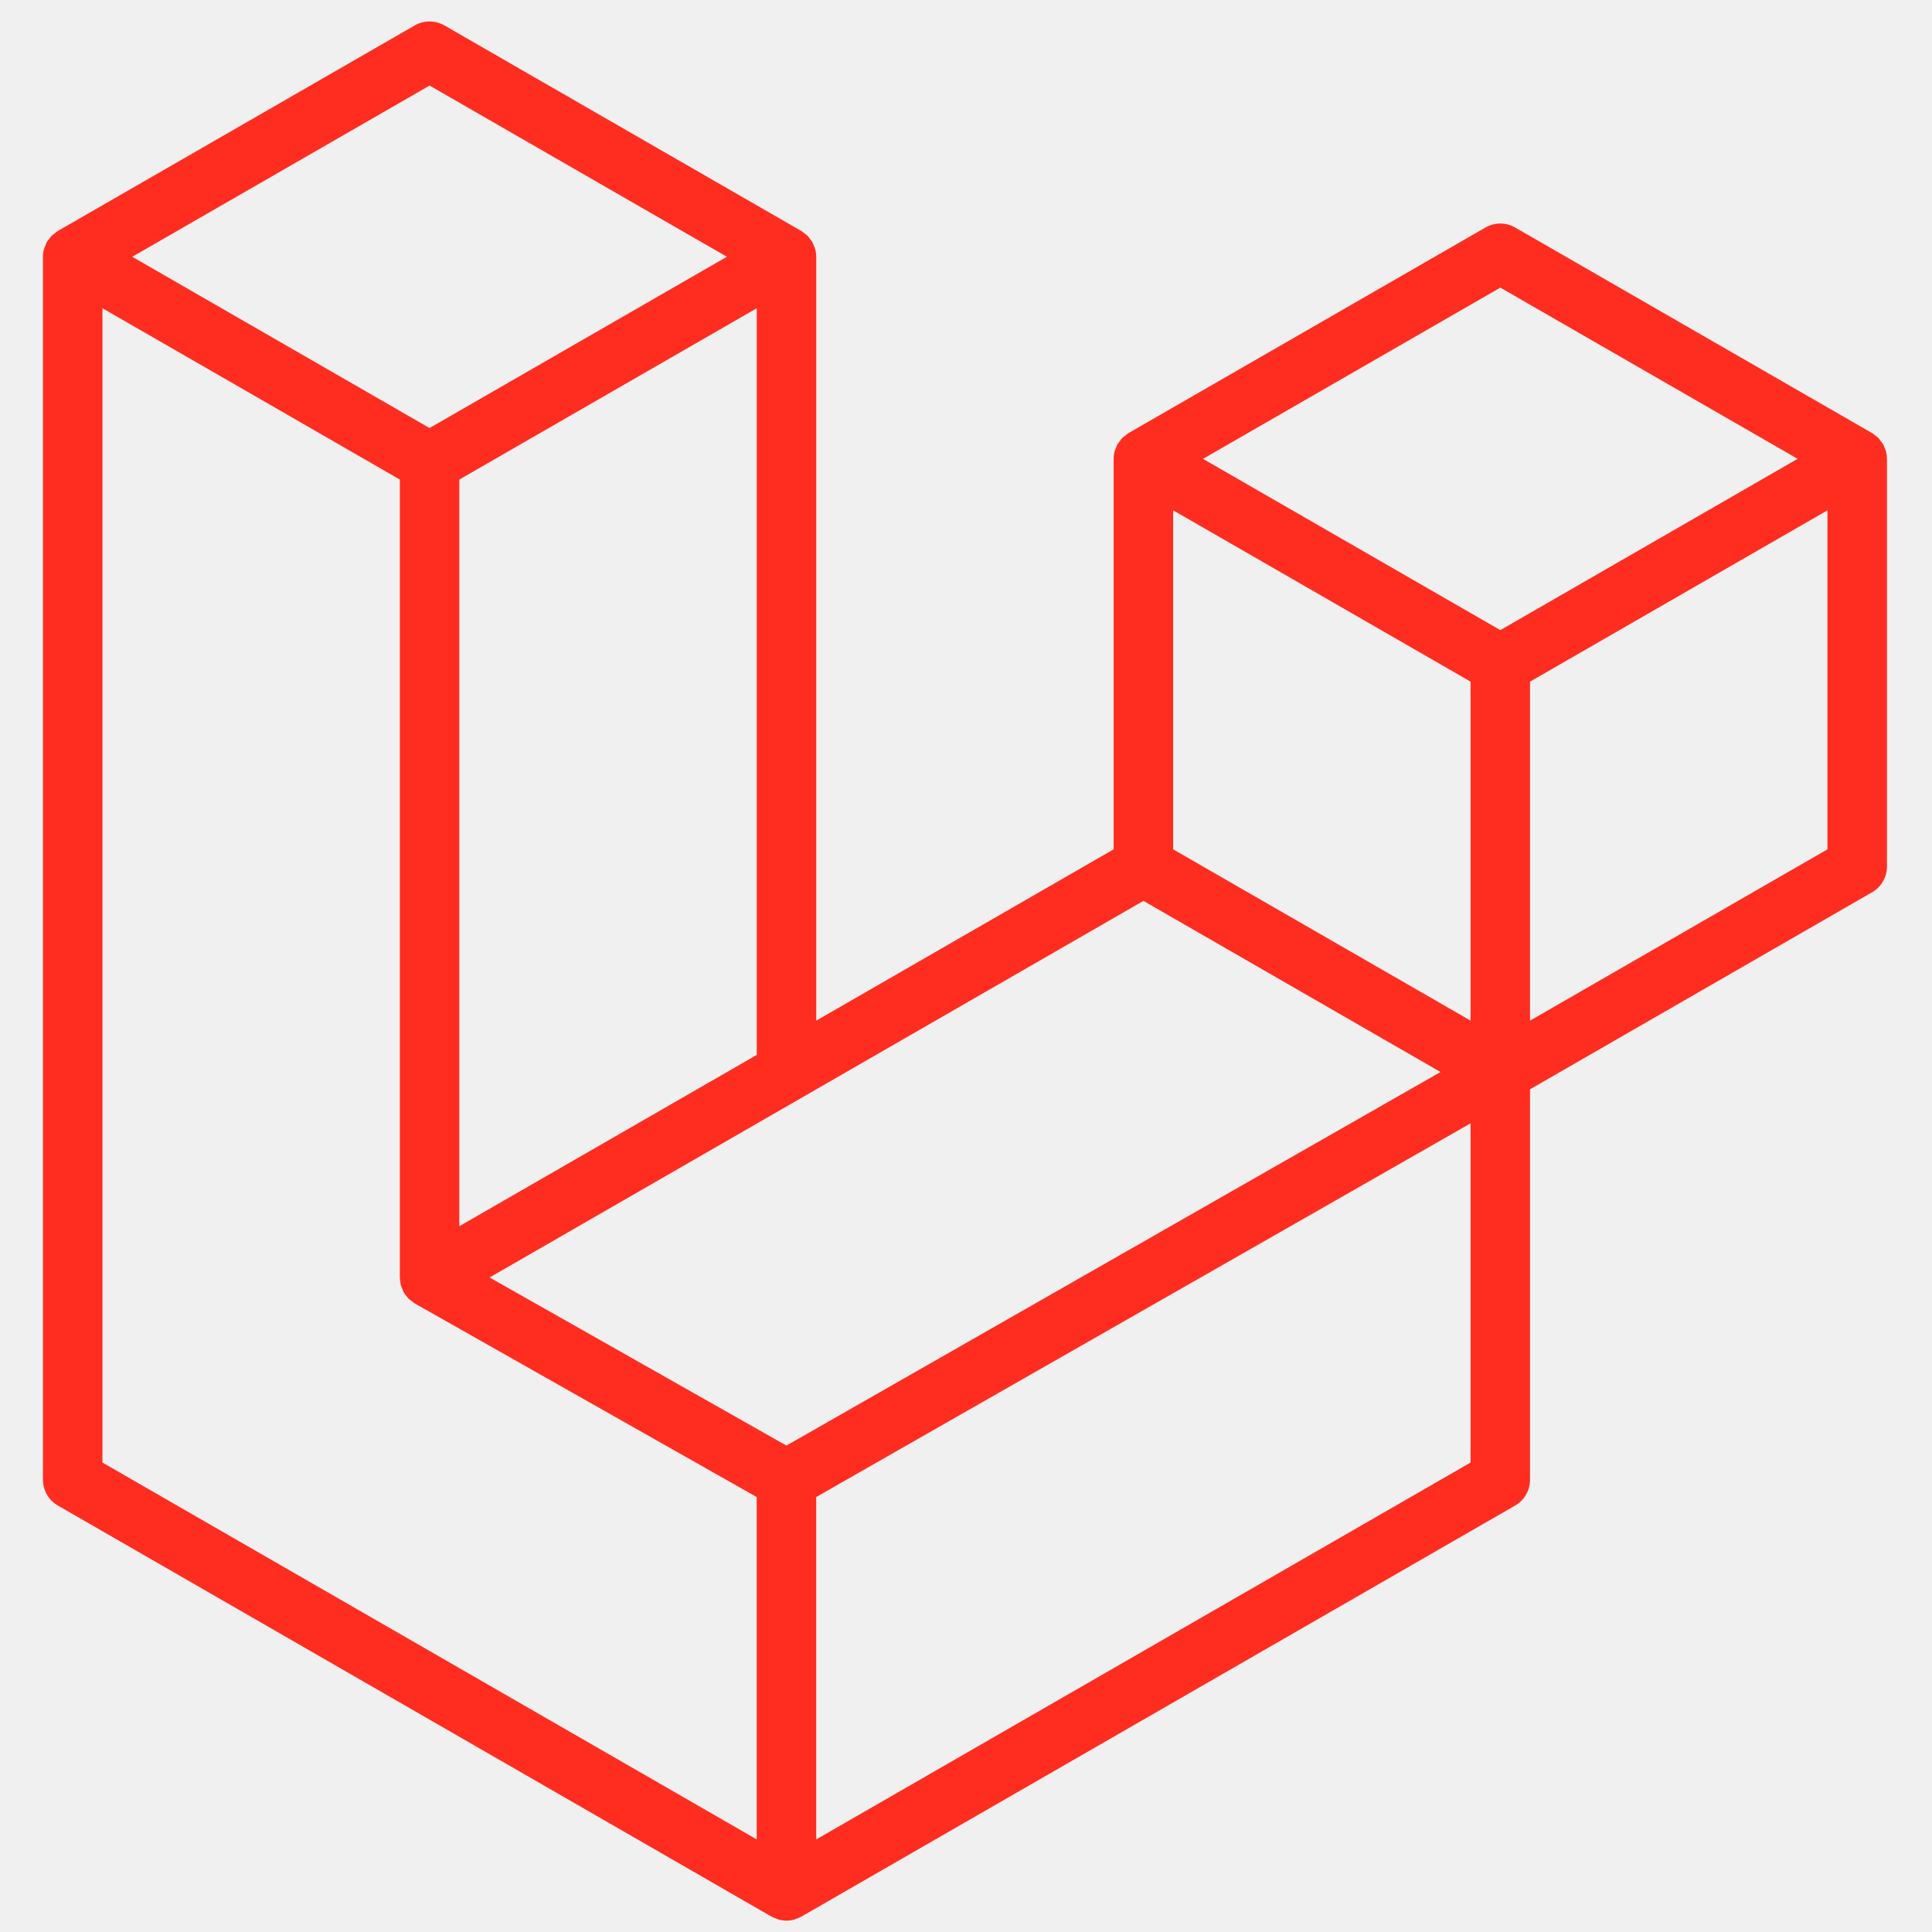
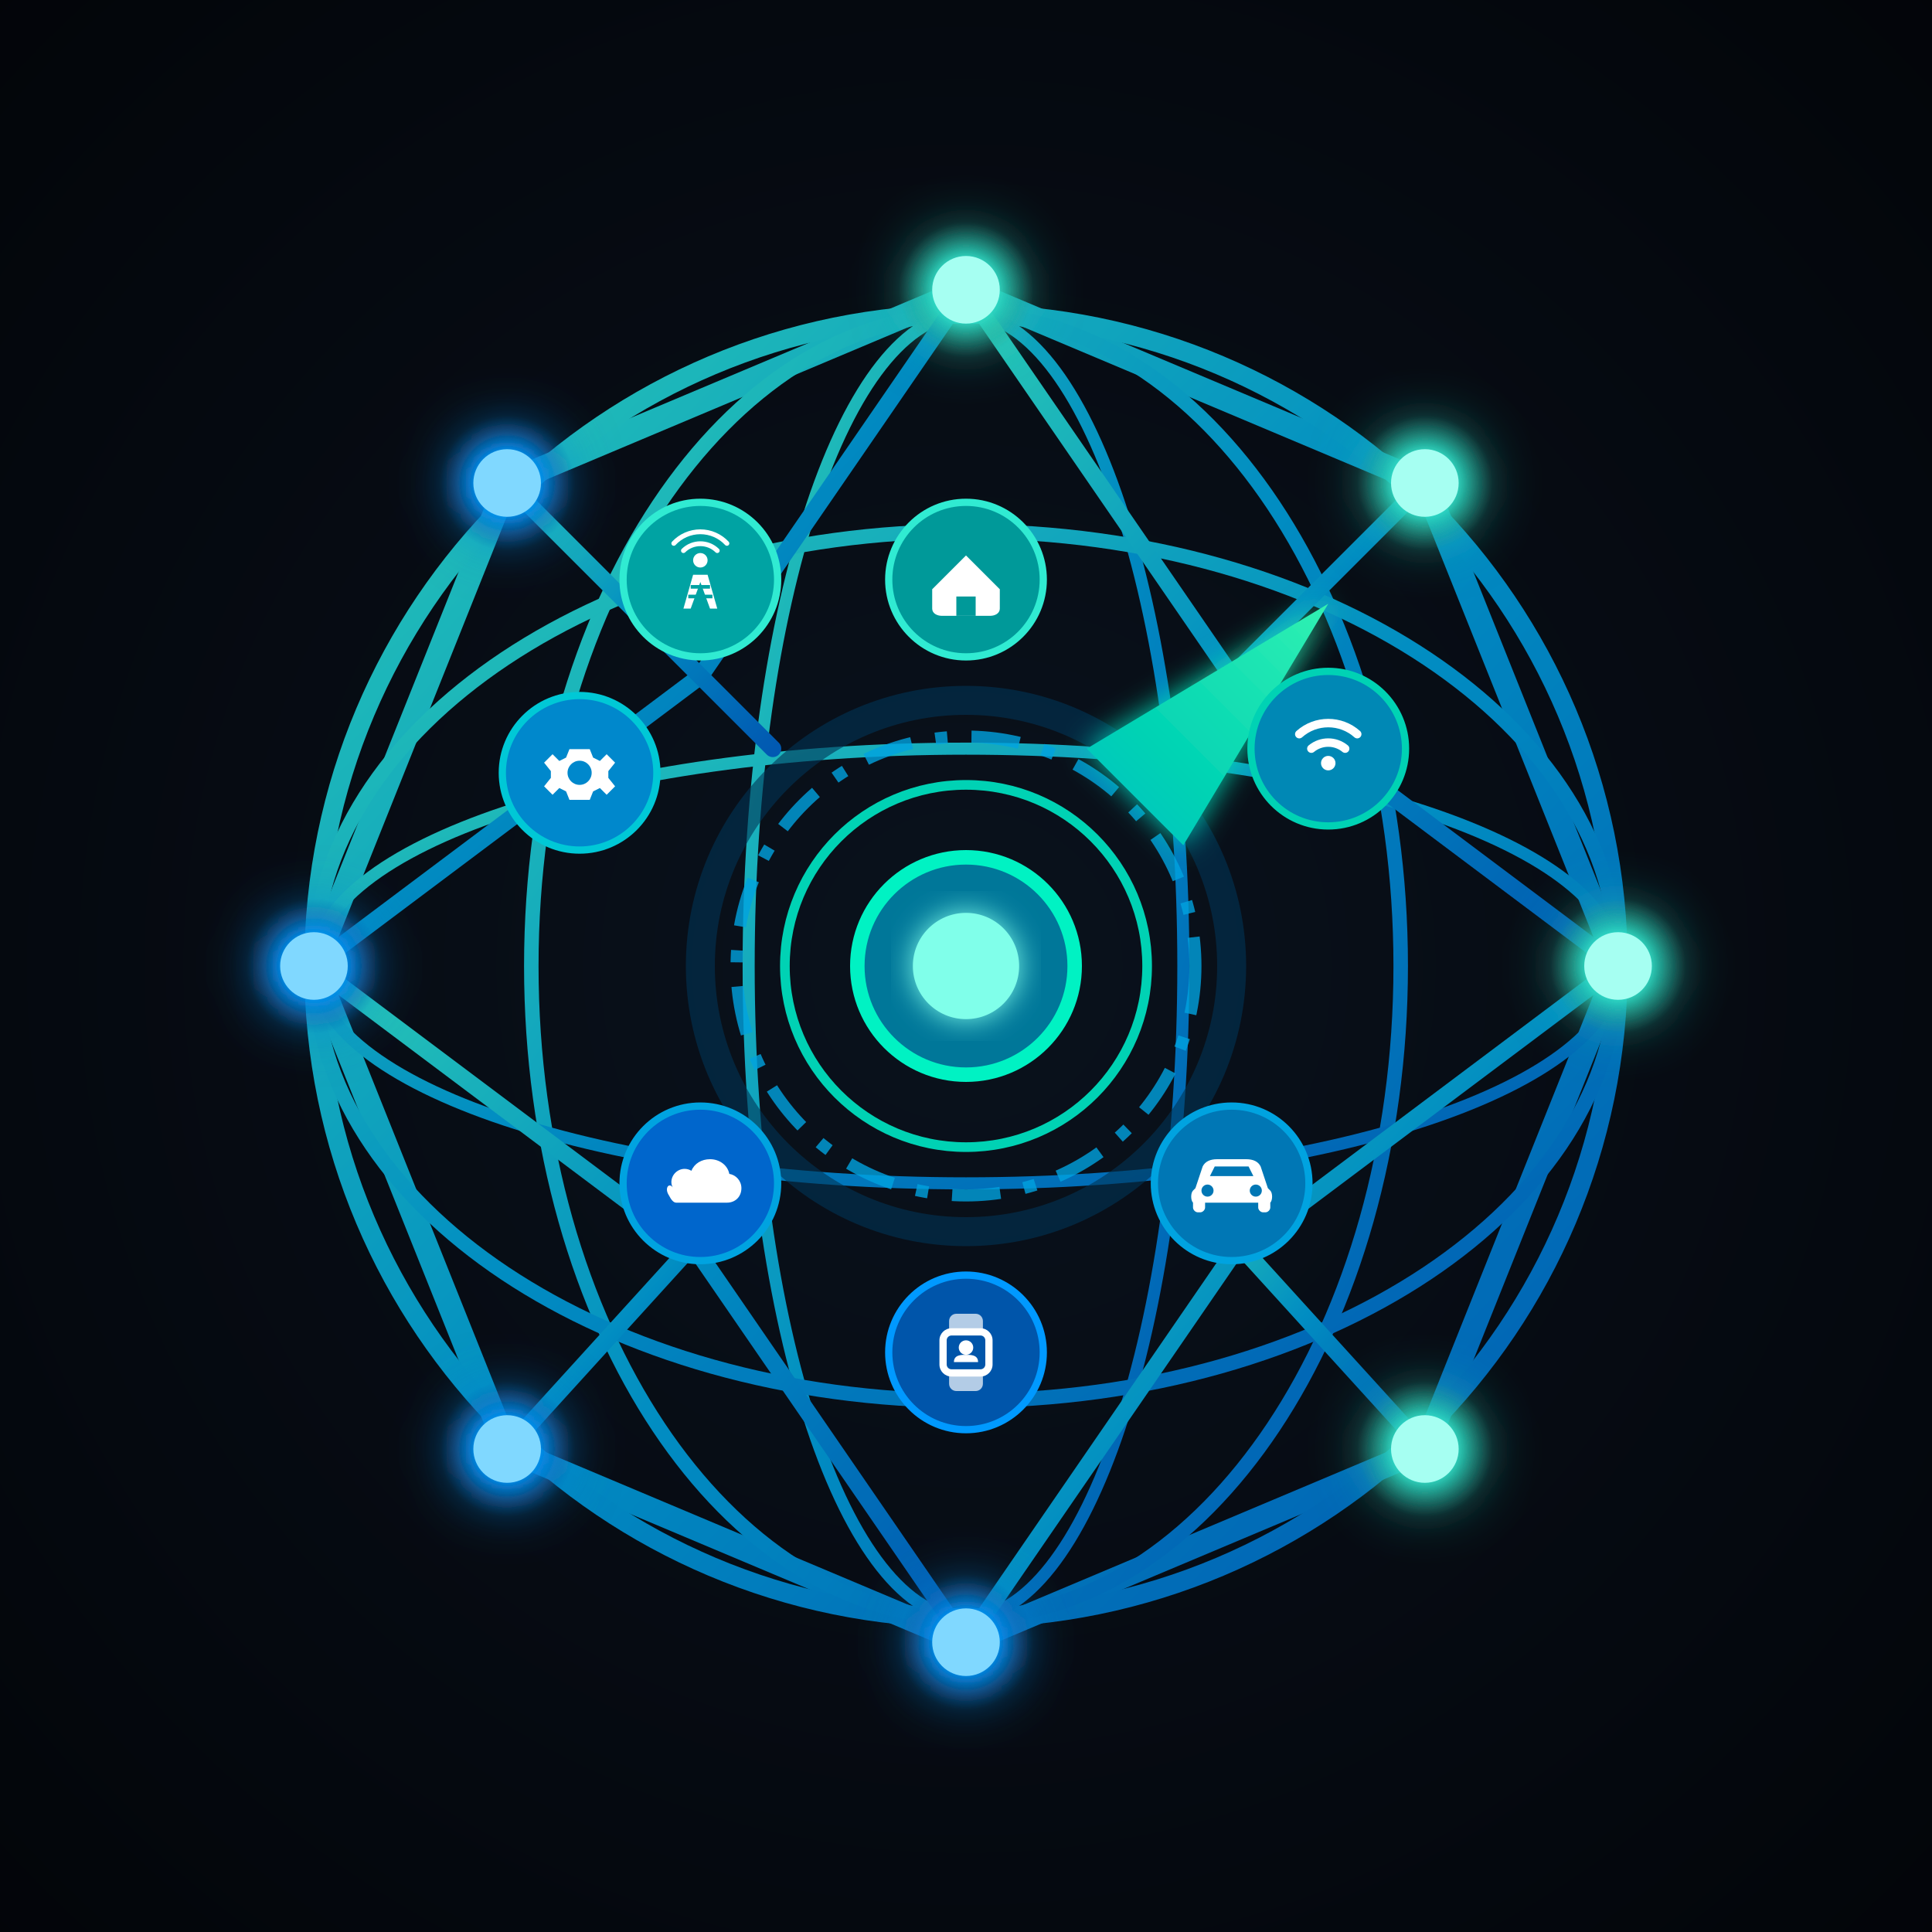
- <svg xmlns="http://www.w3.org/2000/svg" width="166" height="166" viewBox="0 0 166 166" fill="none">
-   <path fill-rule="evenodd" clip-rule="evenodd" d="M162.041 38.759C162.099 38.977 162.129 39.201 162.13 39.426V74.452C162.13 74.902 162.011 75.344 161.786 75.733C161.561 76.122 161.237 76.444 160.847 76.668L131.462 93.594V127.141C131.462 128.054 130.977 128.897 130.186 129.357L68.847 164.683C68.707 164.763 68.554 164.814 68.401 164.868C68.343 164.887 68.289 164.922 68.228 164.938C67.8 165.051 67.349 165.051 66.92 164.938C66.85 164.919 66.786 164.881 66.719 164.855C66.579 164.804 66.432 164.76 66.298 164.683L4.972 129.357C4.583 129.133 4.259 128.81 4.034 128.421C3.808 128.032 3.69 127.591 3.689 127.141L3.689 22.063C3.689 21.834 3.721 21.61 3.779 21.393C3.798 21.32 3.843 21.253 3.868 21.179C3.916 21.045 3.961 20.908 4.031 20.783C4.079 20.7 4.149 20.633 4.206 20.557C4.28 20.454 4.347 20.349 4.433 20.26C4.506 20.186 4.602 20.132 4.685 20.068C4.778 19.992 4.861 19.909 4.966 19.848L35.633 2.185C36.022 1.961 36.462 1.844 36.91 1.844C37.358 1.844 37.798 1.961 38.186 2.185L68.851 19.848H68.857C68.959 19.912 69.045 19.992 69.138 20.065C69.221 20.129 69.313 20.186 69.387 20.257C69.476 20.349 69.54 20.454 69.616 20.557C69.671 20.633 69.744 20.7 69.789 20.783C69.862 20.911 69.904 21.045 69.955 21.179C69.98 21.253 70.025 21.32 70.044 21.396C70.103 21.614 70.133 21.838 70.133 22.063V87.694L95.686 72.974V39.423C95.686 39.2 95.718 38.973 95.775 38.759C95.798 38.683 95.839 38.615 95.865 38.542C95.916 38.408 95.96 38.271 96.031 38.146C96.079 38.063 96.149 37.996 96.203 37.92C96.279 37.818 96.343 37.712 96.433 37.623C96.506 37.549 96.599 37.495 96.681 37.431C96.777 37.355 96.86 37.272 96.962 37.211L127.633 19.548C128.021 19.324 128.461 19.206 128.91 19.206C129.358 19.206 129.798 19.324 130.186 19.548L160.85 37.211C160.959 37.275 161.042 37.355 161.137 37.428C161.217 37.492 161.31 37.549 161.383 37.62C161.473 37.712 161.536 37.818 161.613 37.92C161.67 37.996 161.741 38.063 161.785 38.146C161.859 38.271 161.9 38.408 161.951 38.542C161.98 38.615 162.021 38.683 162.041 38.759ZM157.018 72.974V43.848L146.287 50.028L131.462 58.568V87.694L157.021 72.974H157.018ZM126.354 125.663V96.518L111.771 104.85L70.13 128.626V158.046L126.354 125.663ZM8.801 26.485V125.663L65.018 158.043V128.629L35.649 112L35.64 111.994L35.627 111.988C35.528 111.93 35.445 111.847 35.353 111.777C35.273 111.713 35.18 111.662 35.11 111.592L35.104 111.582C35.021 111.502 34.963 111.403 34.893 111.314C34.829 111.228 34.753 111.154 34.702 111.065L34.699 111.055C34.641 110.96 34.606 110.845 34.565 110.736C34.523 110.64 34.469 110.551 34.443 110.449C34.411 110.328 34.405 110.197 34.392 110.072C34.379 109.976 34.354 109.881 34.354 109.785V109.778V41.205L19.532 32.662L8.801 26.485ZM36.913 7.35L11.364 22.063L36.907 36.777L62.453 22.06L36.907 7.35H36.913ZM50.2 99.174L65.022 90.637V26.485L54.291 32.665L39.466 41.205V105.357L50.2 99.174ZM128.91 24.713L103.363 39.426L128.91 54.14L154.453 39.423L128.91 24.713ZM126.354 58.568L111.529 50.028L100.798 43.848V72.974L115.619 81.511L126.354 87.694V58.568ZM67.571 124.205L105.042 102.803L123.772 92.109L98.245 77.405L68.854 94.334L42.066 109.762L67.571 124.205Z" fill="#FF2D20" />
+ <svg xmlns="http://www.w3.org/2000/svg" viewBox="0 0 800 800" width="100%" height="100%">
+   <defs>
+     <radialGradient id="bgGrad" cx="50%" cy="50%" r="75%">
+       <stop offset="0%" stop-color="#0a121d" />
+       <stop offset="100%" stop-color="#020408" />
+     </radialGradient>
+     <linearGradient id="netGrad" x1="0%" y1="0%" x2="100%" y2="100%">
+       <stop offset="0%" stop-color="#30ebd2" />
+       <stop offset="50%" stop-color="#00a3e0" />
+       <stop offset="100%" stop-color="#0066cc" />
+     </linearGradient>
+     <linearGradient id="arrowGrad" x1="0%" y1="100%" x2="100%" y2="0%">
+       <stop offset="0%" stop-color="#0080ff" />
+       <stop offset="70%" stop-color="#00d2b4" />
+       <stop offset="100%" stop-color="#32f2b2" />
+     </linearGradient>
+     <radialGradient id="nodeGlowTeal" cx="50%" cy="50%" r="50%">
+       <stop offset="0%" stop-color="#7effeb" />
+       <stop offset="40%" stop-color="#30ebd2" />
+       <stop offset="100%" stop-color="#148070" stop-opacity="0" />
+     </radialGradient>
+     <radialGradient id="nodeGlowBlue" cx="50%" cy="50%" r="50%">
+       <stop offset="0%" stop-color="#80d8ff" />
+       <stop offset="40%" stop-color="#0099ff" />
+       <stop offset="100%" stop-color="#004488" stop-opacity="0" />
+     </radialGradient>
+     <filter id="glow" x="-20%" y="-20%" width="140%" height="140%">
+       <feGaussianBlur stdDeviation="6" result="blur" />
+       <feComposite in="SourceGraphic" in2="blur" operator="over" />
+     </filter>
+     <filter id="strongGlow" x="-50%" y="-50%" width="200%" height="200%">
+       <feGaussianBlur stdDeviation="12" result="blur" />
+       <feComposite in="SourceGraphic" in2="blur" operator="over" />
+     </filter>
+   </defs>
+   <rect width="800" height="800" fill="url(#bgGrad)" />
+   <g transform="translate(0, 0)">
+     <g stroke="url(#netGrad)" stroke-width="6" fill="none" opacity="0.85" stroke-linecap="round" stroke-linejoin="round">
+       <polygon points="         400,120          590,200          670,400          590,600          400,680          210,600          130,400          210,200" stroke-width="10" />
+       <ellipse cx="400" cy="400" rx="270" ry="270" stroke-width="8" />
+       <ellipse cx="400" cy="400" rx="180" ry="270" stroke-width="6" />
+       <ellipse cx="400" cy="400" rx="90" ry="270" stroke-width="5" />
+       <ellipse cx="400" cy="400" rx="270" ry="180" stroke-width="6" />
+       <ellipse cx="400" cy="400" rx="270" ry="90" stroke-width="5" />
+       <path d="M 400,120 L 290,280 L 130,400" stroke-width="7" />
+       <path d="M 400,120 L 510,280 L 670,400" stroke-width="7" />
+       <path d="M 130,400 L 290,520 L 400,680" stroke-width="7" />
+       <path d="M 670,400 L 510,520 L 400,680" stroke-width="7" />
+       <line x1="400" y1="120" x2="400" y2="280" stroke-width="7" />
+       <line x1="670" y1="400" x2="520" y2="400" stroke-width="7" />
+       <line x1="400" y1="680" x2="400" y2="520" stroke-width="7" />
+       <line x1="130" y1="400" x2="280" y2="400" stroke-width="7" />
+       <line x1="210" y1="200" x2="320" y2="310" stroke-width="7" />
+       <line x1="590" y1="200" x2="480" y2="310" stroke-width="7" />
+       <line x1="210" y1="600" x2="310" y2="490" stroke-width="7" />
+       <line x1="590" y1="600" x2="490" y2="490" stroke-width="7" />
+     </g>
+     <g>
+       <circle cx="400" cy="400" r="110" fill="none" stroke="#003355" stroke-width="12" opacity="0.6" />
+       <circle cx="400" cy="400" r="95" fill="none" stroke="#00a3e0" stroke-width="5" stroke-dasharray="20 10 5 10" opacity="0.8" />
+       <circle cx="400" cy="400" r="75" fill="none" stroke="#00d2b4" stroke-width="4" />
+       <path d="M 330,470                 L 470,330                 L 450,310                 L 550,250                 L 490,350                 L 470,330                 L 330,470 Z" fill="url(#arrowGrad)" filter="url(#glow)" />
+       <circle cx="400" cy="400" r="45" fill="#007799" stroke="#00f2c3" stroke-width="6" />
+       <circle cx="400" cy="400" r="22" fill="#80ffea" filter="url(#glow)" />
+     </g>
+     <circle cx="400" cy="120" r="28" fill="url(#nodeGlowTeal)" filter="url(#strongGlow)" />
+     <circle cx="400" cy="120" r="14" fill="#a6fff2" />
+     <circle cx="590" cy="200" r="28" fill="url(#nodeGlowTeal)" filter="url(#strongGlow)" />
+     <circle cx="590" cy="200" r="14" fill="#a6fff2" />
+     <circle cx="670" cy="400" r="28" fill="url(#nodeGlowTeal)" filter="url(#strongGlow)" />
+     <circle cx="670" cy="400" r="14" fill="#a6fff2" />
+     <circle cx="590" cy="600" r="28" fill="url(#nodeGlowTeal)" filter="url(#strongGlow)" />
+     <circle cx="590" cy="600" r="14" fill="#a6fff2" />
+     <circle cx="400" cy="680" r="28" fill="url(#nodeGlowBlue)" filter="url(#strongGlow)" />
+     <circle cx="400" cy="680" r="14" fill="#80d8ff" />
+     <circle cx="210" cy="600" r="28" fill="url(#nodeGlowBlue)" filter="url(#strongGlow)" />
+     <circle cx="210" cy="600" r="14" fill="#80d8ff" />
+     <circle cx="130" cy="400" r="28" fill="url(#nodeGlowBlue)" filter="url(#strongGlow)" />
+     <circle cx="130" cy="400" r="14" fill="#80d8ff" />
+     <circle cx="210" cy="200" r="28" fill="url(#nodeGlowBlue)" filter="url(#strongGlow)" />
+     <circle cx="210" cy="200" r="14" fill="#80d8ff" />
+     <g transform="translate(400, 240)">
+       <circle cx="0" cy="0" r="32" fill="#009999" stroke="#30ebd2" stroke-width="3" />
+       <path d="M -14,4 L 0,-10 L 14,4 L 14,12 C 14,14 12,15 10,15 L -10,15 C -12,15 -14,14 -14,12 Z" fill="#ffffff" />
+       <path d="M -4,15 L -4,7 L 4,7 L 4,15 Z" fill="#009999" />
+     </g>
+     <g transform="translate(550, 310)">
+       <circle cx="0" cy="0" r="32" fill="#0088b5" stroke="#00d2b4" stroke-width="3" />
+       <path d="M -12,-6 A 18,18 0 0,1 12,-6" fill="none" stroke="#ffffff" stroke-width="3.5" stroke-linecap="round" />
+       <path d="M -7,0 A 11,11 0 0,1 7,0" fill="none" stroke="#ffffff" stroke-width="3.5" stroke-linecap="round" />
+       <circle cx="0" cy="6" r="3" fill="#ffffff" />
+     </g>
+     <g transform="translate(510, 490)">
+       <circle cx="0" cy="0" r="32" fill="#0077b5" stroke="#00a3e0" stroke-width="3" />
+       <path d="M -15,2 L -12,-7 C -11,-9 -9,-10 -6,-10 L 6,-10 C 9,-10 11,-9 12,-7 L 15,2 L 16,3 C 17,4 17,7 16,8 L 16,10 C 16,11 15,12 14,12 L 13,12 C 12,12 11,11 11,10 L 11,8 L -11,8 L -11,10 C -11,11 -12,12 -13,12 L -14,12 C -15,12 -16,11 -16,10 L -16,8 C -17,7 -17,4 -16,3 Z" fill="#ffffff" />
+       <circle cx="-10" cy="3" r="2.5" fill="#0077b5" />
+       <circle cx="10" cy="3" r="2.5" fill="#0077b5" />
+       <path d="M -9,-3 L -7,-7 L 7,-7 L 9,-3 Z" fill="#0077b5" />
+     </g>
+     <g transform="translate(400, 560)">
+       <circle cx="0" cy="0" r="32" fill="#0055aa" stroke="#0099ff" stroke-width="3" />
+       <rect x="-7" y="-16" width="14" height="32" rx="3" fill="#ffffff" opacity="0.7" />
+       <rect x="-11" y="-10" width="22" height="20" rx="5" fill="#ffffff" />
+       <rect x="-8" y="-7" width="16" height="14" rx="2" fill="#0055aa" />
+       <circle cx="0" cy="-2" r="3" fill="#ffffff" />
+       <path d="M -5,4 C -5,1 -2,1 0,1 C 2,1 5,1 5,4 Z" fill="#ffffff" />
+     </g>
+     <g transform="translate(290, 490)">
+       <circle cx="0" cy="0" r="32" fill="#0066cc" stroke="#00a3e0" stroke-width="3" />
+       <path d="M -10,8 L 11,8 C 14.5,8 17,5.5 17,2 C 17,-1 14.8,-3.5 12,-3.9 C 11.3,-7.5 8,-10 4,-10 C 0.5,-10 -2.5,-8.2 -3.7,-5.2 C -4.5,-5.7 -5.5,-6 -6.5,-6 C -9.5,-6 -12,-3.5 -12,-0.5 C -12,0.3 -11.8,1 -11.4,1.7 C -13,-0.5 -15,2 -13,5 C -12,7 -11,8 -10,8 Z" fill="#ffffff" />
+     </g>
+     <g transform="translate(240, 320)">
+       <circle cx="0" cy="0" r="32" fill="#0088cc" stroke="#00c8d6" stroke-width="3" />
+       <path d="M 6,-14 L -6,-14 L -8,-9 L -12,-7 L -16,-11 L -21,-6 L -17,-1 L -17,3 L -21,8 L -16,13 L -12,9 L -8,11 L -6,16 L 6,16 L 8,11 L 12,9 L 16,13 L 21,8 L 17,3 L 17,-1 L 21,-6 L 16,-11 L 12,-7 L 8,-9 Z" fill="#ffffff" transform="scale(0.7)" />
+       <circle cx="0" cy="0" r="5" fill="#0088cc" />
+     </g>
+     <g transform="translate(290, 240)">
+       <circle cx="0" cy="0" r="32" fill="#00a3a3" stroke="#30ebd2" stroke-width="3" />
+       <circle cx="0" cy="-8" r="3" fill="#ffffff" />
+       <path d="M -3,-2 L 3,-2 L 7,12 L 4,12 L 0,1 L -4,12 L -7,12 Z" fill="#ffffff" />
+       <path d="M -4,3 L 4,3 M -5,7 L 5,7" stroke="#00a3a3" stroke-width="1.5" />
+       <path d="M -7,-12 A 10,10 0 0,1 7,-12" fill="none" stroke="#ffffff" stroke-width="2" stroke-linecap="round" />
+       <path d="M -11,-15 A 15,15 0 0,1 11,-15" fill="none" stroke="#ffffff" stroke-width="2" stroke-linecap="round" />
+     </g>
+   </g>
</svg>
